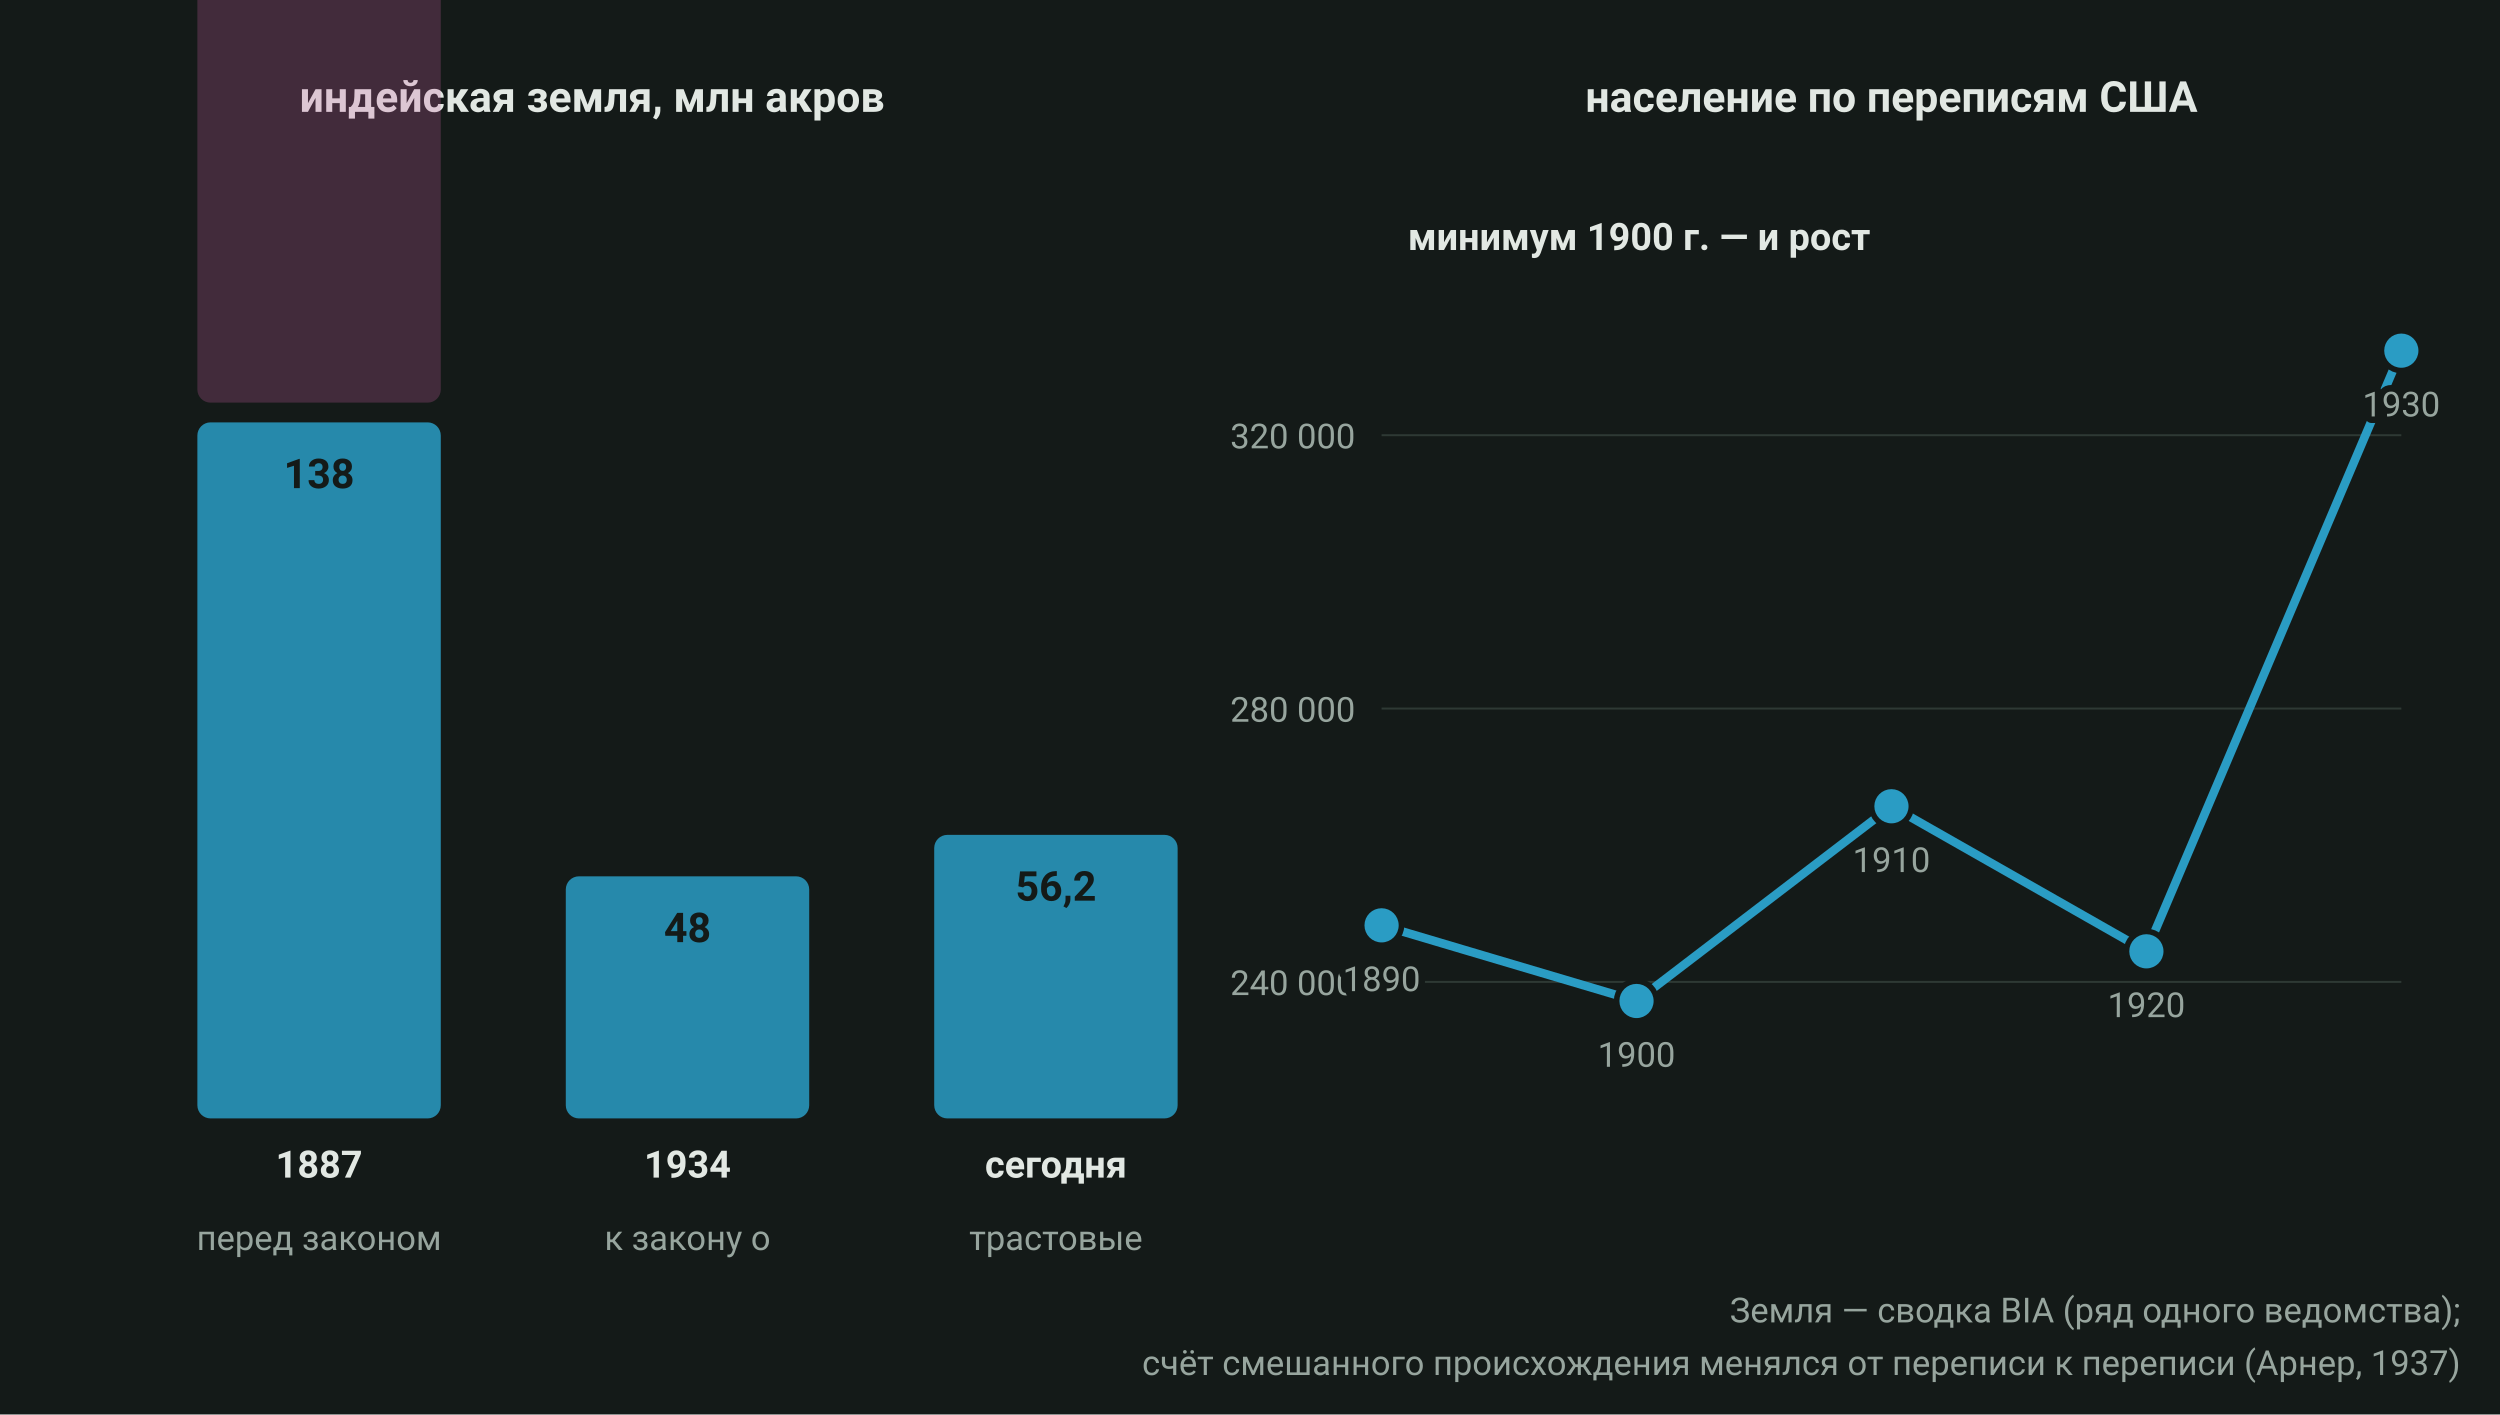
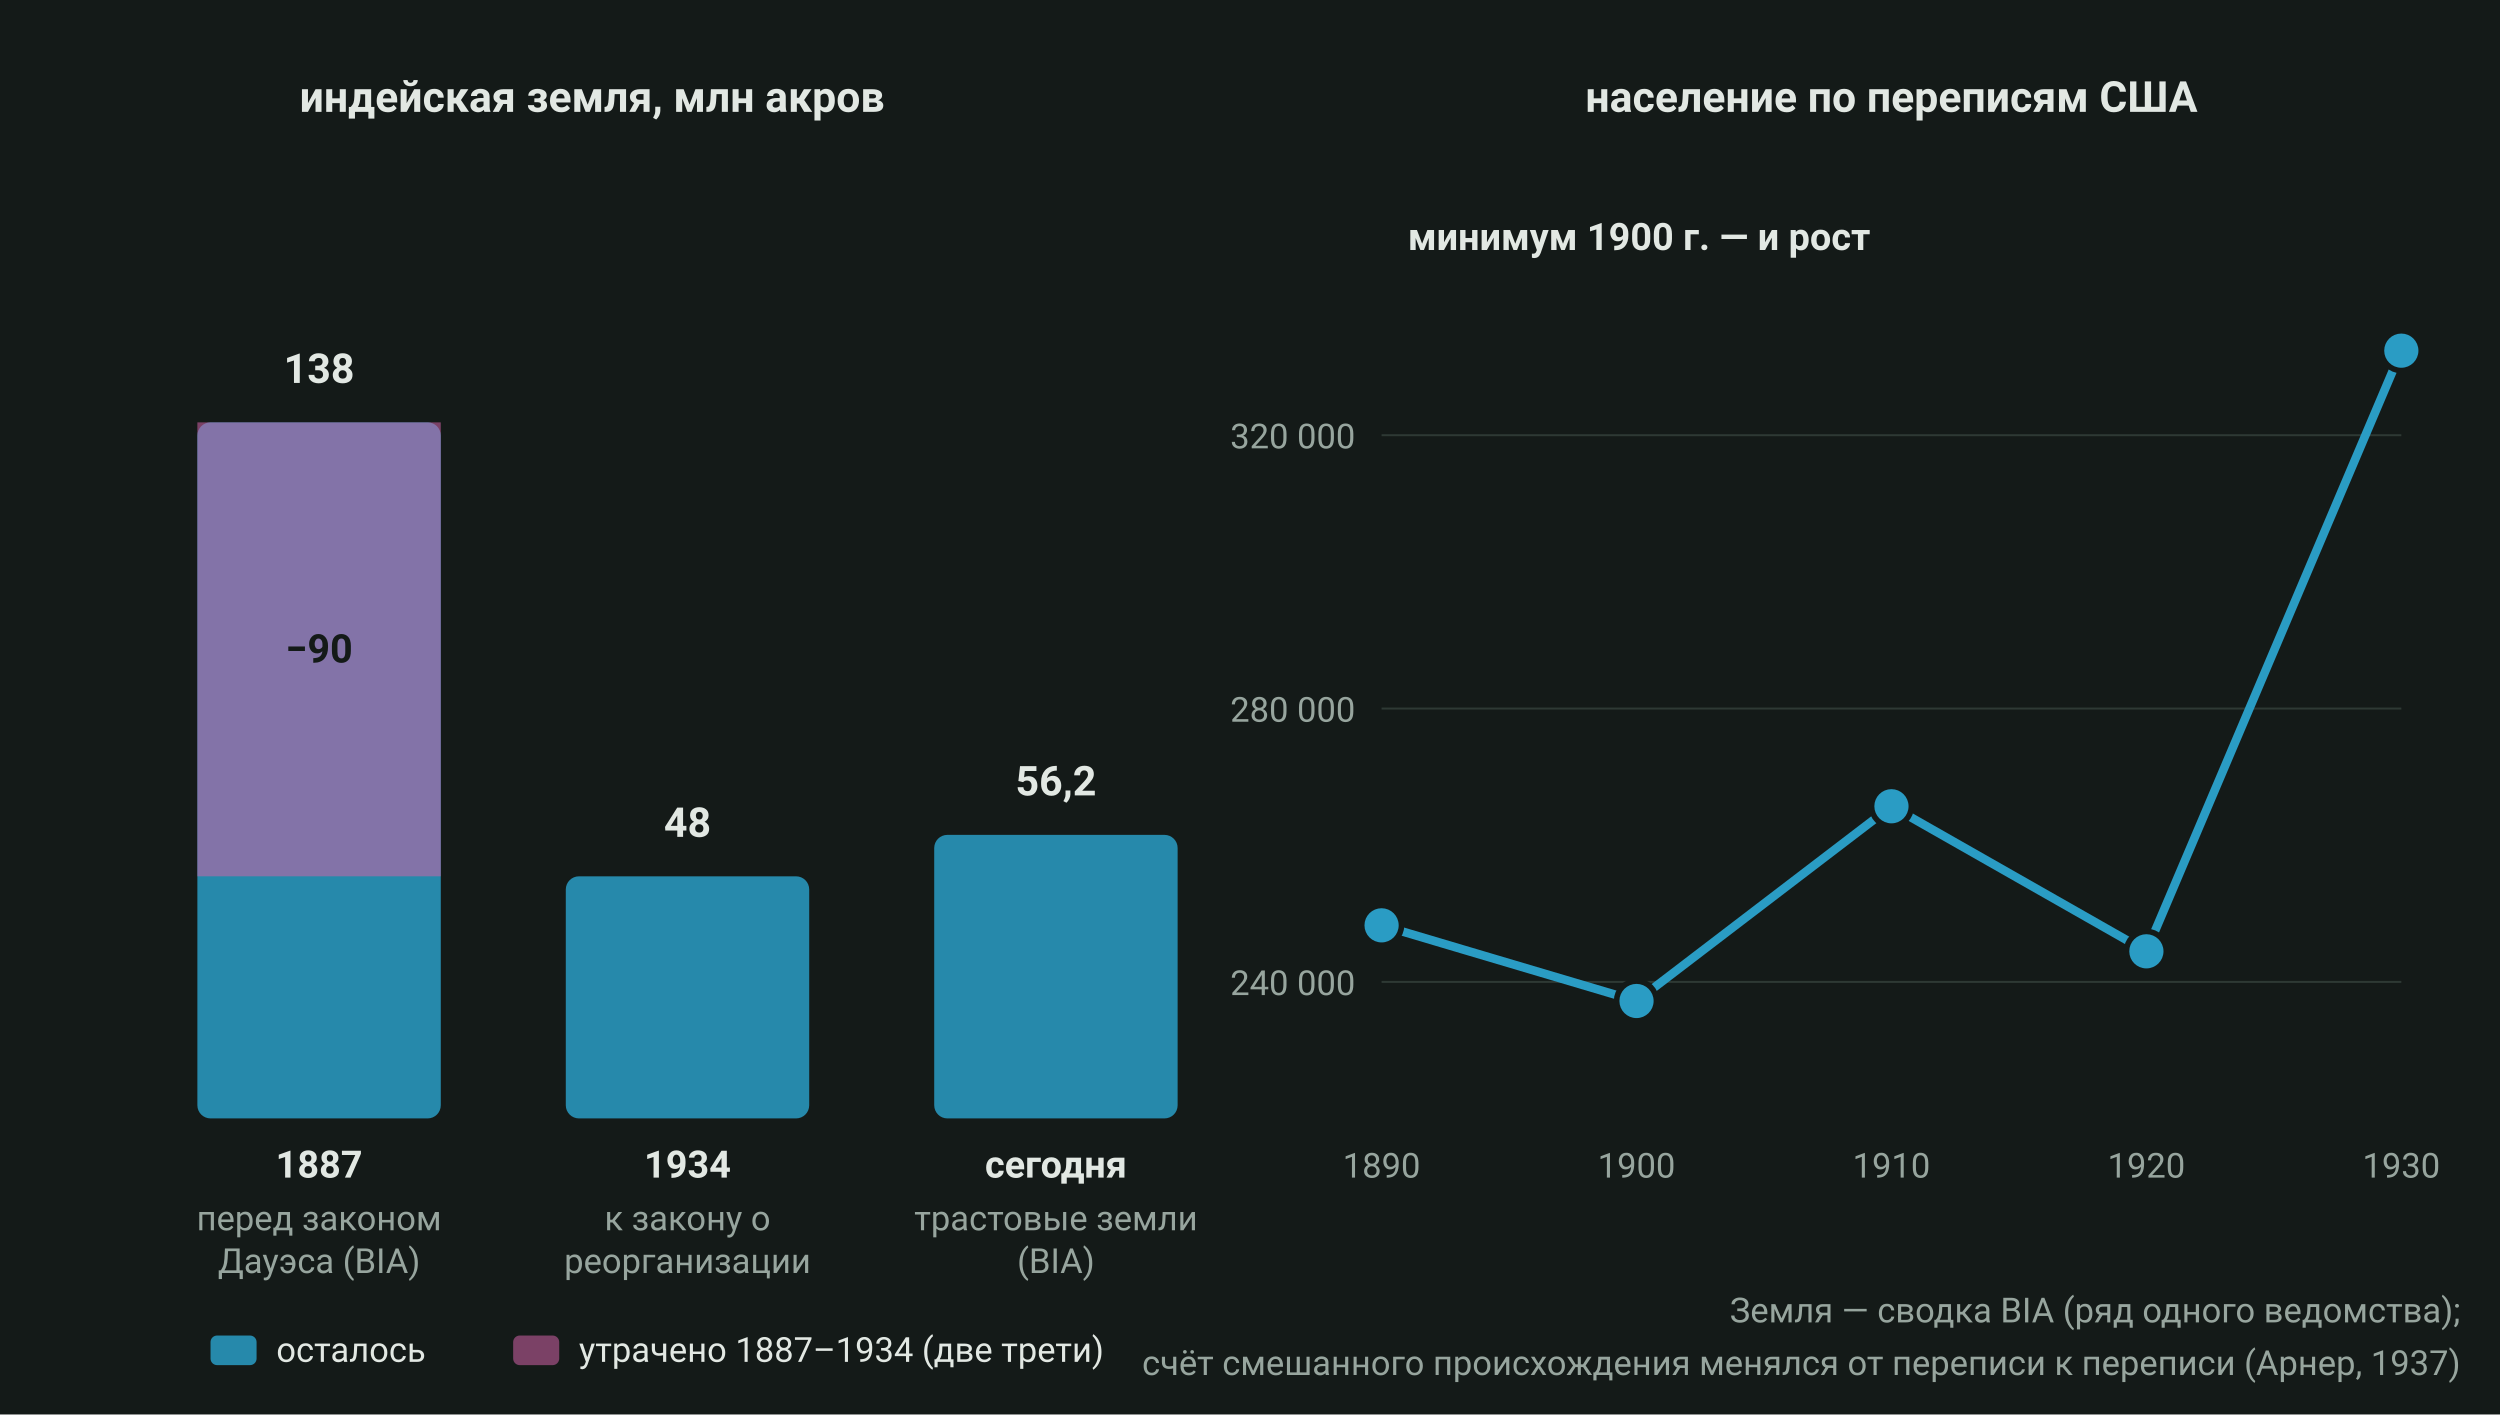
<svg xmlns="http://www.w3.org/2000/svg" viewBox="0 0 760 430" width="760" height="430" role="img" aria-labelledby="t d" font-family="'Alegreya Sans','Segoe UI',Roboto,'Helvetica Neue',Arial,sans-serif">
  <rect width="760" height="430" fill="#141A18" />
  <text x="180.0" y="34.0" fill="#E2E8E3" font-size="13" text-anchor="middle" font-weight="700" font-family="'Alegreya Sans','Segoe UI',Roboto,'Helvetica Neue',Arial,sans-serif">индейская земля, млн акров</text>
  <rect x="60.0" y="128.4" width="74.0" height="211.6" rx="4" fill="#2A9CC4" fill-opacity="0.85" />
-   <rect x="60.0" y="-15.6" width="74.0" height="138.0" rx="4" fill="#CF60A5" fill-opacity="0.25" />
-   <text x="97.0" y="-21.6" fill="#CF60A5" font-size="12" text-anchor="middle" font-weight="700" font-family="'Alegreya Sans','Segoe UI',Roboto,'Helvetica Neue',Arial,sans-serif" paint-order="stroke" stroke="#141A18" stroke-width="4" stroke-linejoin="round">−90</text>
-   <text x="97.0" y="-35.6" fill="#CF60A5" font-size="10.5" text-anchor="middle" font-weight="400" font-family="'Alegreya Sans','Segoe UI',Roboto,'Helvetica Neue',Arial,sans-serif" paint-order="stroke" stroke="#141A18" stroke-width="4" stroke-linejoin="round">две трети за 47 лет</text>
-   <text x="97.0" y="148.4" fill="#141A18" font-size="12.5" text-anchor="middle" font-weight="700" font-family="'Alegreya Sans','Segoe UI',Roboto,'Helvetica Neue',Arial,sans-serif">138</text>
+   <rect x="60.0" y="128.4" width="74.0" height="138.0" rx="0" fill="#CF60A5" fill-opacity="0.55" />
+   <text x="97.0" y="201.4" fill="#141A18" font-size="12" text-anchor="middle" font-weight="700" font-family="'Alegreya Sans','Segoe UI',Roboto,'Helvetica Neue',Arial,sans-serif">−90</text>
+   <text x="97.0" y="116.4" fill="#E2E8E3" font-size="12.5" text-anchor="middle" font-weight="700" font-family="'Alegreya Sans','Segoe UI',Roboto,'Helvetica Neue',Arial,sans-serif" paint-order="stroke" stroke="#141A18" stroke-width="4" stroke-linejoin="round">138</text>
  <text x="97.0" y="358.0" fill="#E2E8E3" font-size="11.5" text-anchor="middle" font-weight="600" font-family="'Alegreya Sans','Segoe UI',Roboto,'Helvetica Neue',Arial,sans-serif">1887</text>
-   <text x="97.0" y="380.0" fill="#97A59E" font-size="10.5" text-anchor="middle" font-weight="400" font-family="'Alegreya Sans','Segoe UI',Roboto,'Helvetica Neue',Arial,sans-serif">перед законом</text>
+   <text x="97.0" y="374.0" fill="#97A59E" font-size="10.5" text-anchor="middle" font-weight="400" font-family="'Alegreya Sans','Segoe UI',Roboto,'Helvetica Neue',Arial,sans-serif">перед законом</text>
+   <text x="97.0" y="387.0" fill="#97A59E" font-size="10.5" text-anchor="middle" font-weight="400" font-family="'Alegreya Sans','Segoe UI',Roboto,'Helvetica Neue',Arial,sans-serif">Дауэса (BIA)</text>
  <rect x="172.0" y="266.4" width="74.0" height="73.6" rx="4" fill="#2A9CC4" fill-opacity="0.85" />
-   <text x="209.0" y="286.4" fill="#141A18" font-size="12.5" text-anchor="middle" font-weight="700" font-family="'Alegreya Sans','Segoe UI',Roboto,'Helvetica Neue',Arial,sans-serif">48</text>
+   <text x="209.0" y="254.4" fill="#E2E8E3" font-size="12.5" text-anchor="middle" font-weight="700" font-family="'Alegreya Sans','Segoe UI',Roboto,'Helvetica Neue',Arial,sans-serif" paint-order="stroke" stroke="#141A18" stroke-width="4" stroke-linejoin="round">48</text>
  <text x="209.0" y="358.0" fill="#E2E8E3" font-size="11.5" text-anchor="middle" font-weight="600" font-family="'Alegreya Sans','Segoe UI',Roboto,'Helvetica Neue',Arial,sans-serif">1934</text>
-   <text x="209.0" y="380.0" fill="#97A59E" font-size="10.5" text-anchor="middle" font-weight="400" font-family="'Alegreya Sans','Segoe UI',Roboto,'Helvetica Neue',Arial,sans-serif">к закону о</text>
+   <text x="209.0" y="374.0" fill="#97A59E" font-size="10.5" text-anchor="middle" font-weight="400" font-family="'Alegreya Sans','Segoe UI',Roboto,'Helvetica Neue',Arial,sans-serif">к закону о</text>
+   <text x="209.0" y="387.0" fill="#97A59E" font-size="10.5" text-anchor="middle" font-weight="400" font-family="'Alegreya Sans','Segoe UI',Roboto,'Helvetica Neue',Arial,sans-serif">реорганизации</text>
  <rect x="284.0" y="253.8" width="74.0" height="86.2" rx="4" fill="#2A9CC4" fill-opacity="0.85" />
-   <text x="321.0" y="273.8" fill="#141A18" font-size="12.5" text-anchor="middle" font-weight="700" font-family="'Alegreya Sans','Segoe UI',Roboto,'Helvetica Neue',Arial,sans-serif">56,2</text>
+   <text x="321.0" y="241.8" fill="#E2E8E3" font-size="12.5" text-anchor="middle" font-weight="700" font-family="'Alegreya Sans','Segoe UI',Roboto,'Helvetica Neue',Arial,sans-serif" paint-order="stroke" stroke="#141A18" stroke-width="4" stroke-linejoin="round">56,2</text>
  <text x="321.0" y="358.0" fill="#E2E8E3" font-size="11.5" text-anchor="middle" font-weight="600" font-family="'Alegreya Sans','Segoe UI',Roboto,'Helvetica Neue',Arial,sans-serif">сегодня</text>
-   <text x="321.0" y="380.0" fill="#97A59E" font-size="10.5" text-anchor="middle" font-weight="400" font-family="'Alegreya Sans','Segoe UI',Roboto,'Helvetica Neue',Arial,sans-serif">трастовые</text>
+   <text x="321.0" y="374.0" fill="#97A59E" font-size="10.5" text-anchor="middle" font-weight="400" font-family="'Alegreya Sans','Segoe UI',Roboto,'Helvetica Neue',Arial,sans-serif">трастовые земли</text>
+   <text x="321.0" y="387.0" fill="#97A59E" font-size="10.5" text-anchor="middle" font-weight="400" font-family="'Alegreya Sans','Segoe UI',Roboto,'Helvetica Neue',Arial,sans-serif">(BIA)</text>
+   <rect x="64.0" y="406.0" width="14.0" height="9.0" rx="2" fill="#2A9CC4" fill-opacity="0.85" />
+   <text x="84.0" y="414.0" fill="#E2E8E3" font-size="10.5" text-anchor="start" font-weight="400" font-family="'Alegreya Sans','Segoe UI',Roboto,'Helvetica Neue',Arial,sans-serif">осталось</text>
+   <rect x="156.0" y="406.0" width="14.0" height="9.0" rx="2" fill="#CF60A5" fill-opacity="0.55" />
+   <text x="176.0" y="414.0" fill="#E2E8E3" font-size="10.5" text-anchor="start" font-weight="400" font-family="'Alegreya Sans','Segoe UI',Roboto,'Helvetica Neue',Arial,sans-serif">утрачено 1887–1934 (две трети)</text>
  <text x="575.0" y="34.0" fill="#E2E8E3" font-size="13" text-anchor="middle" font-weight="700" font-family="'Alegreya Sans','Segoe UI',Roboto,'Helvetica Neue',Arial,sans-serif">население по переписям США</text>
  <line x1="420.0" y1="298.5" x2="730.0" y2="298.5" stroke="#2E3934" stroke-width="0.6" stroke-opacity="1.0" />
  <text x="412.0" y="302.5" fill="#97A59E" font-size="10.5" text-anchor="end" font-weight="400" font-family="'Alegreya Sans','Segoe UI',Roboto,'Helvetica Neue',Arial,sans-serif">240 000</text>
  <line x1="420.0" y1="215.4" x2="730.0" y2="215.4" stroke="#2E3934" stroke-width="0.6" stroke-opacity="1.0" />
  <text x="412.0" y="219.4" fill="#97A59E" font-size="10.5" text-anchor="end" font-weight="400" font-family="'Alegreya Sans','Segoe UI',Roboto,'Helvetica Neue',Arial,sans-serif">280 000</text>
  <line x1="420.0" y1="132.3" x2="730.0" y2="132.3" stroke="#2E3934" stroke-width="0.6" stroke-opacity="1.0" />
  <text x="412.0" y="136.3" fill="#97A59E" font-size="10.5" text-anchor="end" font-weight="400" font-family="'Alegreya Sans','Segoe UI',Roboto,'Helvetica Neue',Arial,sans-serif">320 000</text>
  <polyline points="420.0,281.3 497.5,304.3 575.0,245.1 652.5,289.2 730.0,106.6" fill="none" stroke="#2A9CC4" stroke-width="2.6" stroke-linejoin="round" />
  <circle cx="420.0" cy="281.3" r="4.4" stroke="#141A18" stroke-width="5" fill="#141A18" />
  <circle cx="420.0" cy="281.3" r="4.4" fill="#2A9CC4" stroke="#2A9CC4" stroke-width="1.6" />
-   <text x="420.0" y="301.3" fill="#97A59E" font-size="10.5" text-anchor="middle" font-weight="400" font-family="'Alegreya Sans','Segoe UI',Roboto,'Helvetica Neue',Arial,sans-serif" paint-order="stroke" stroke="#141A18" stroke-width="4" stroke-linejoin="round">1890</text>
+   <text x="420.0" y="358.0" fill="#97A59E" font-size="10.5" text-anchor="middle" font-weight="400" font-family="'Alegreya Sans','Segoe UI',Roboto,'Helvetica Neue',Arial,sans-serif">1890</text>
  <circle cx="497.5" cy="304.3" r="4.4" stroke="#141A18" stroke-width="5" fill="#141A18" />
  <circle cx="497.5" cy="304.3" r="4.4" fill="#2A9CC4" stroke="#2A9CC4" stroke-width="1.6" />
-   <text x="497.5" y="324.3" fill="#97A59E" font-size="10.5" text-anchor="middle" font-weight="400" font-family="'Alegreya Sans','Segoe UI',Roboto,'Helvetica Neue',Arial,sans-serif" paint-order="stroke" stroke="#141A18" stroke-width="4" stroke-linejoin="round">1900</text>
+   <text x="497.5" y="358.0" fill="#97A59E" font-size="10.5" text-anchor="middle" font-weight="400" font-family="'Alegreya Sans','Segoe UI',Roboto,'Helvetica Neue',Arial,sans-serif">1900</text>
  <circle cx="575.0" cy="245.1" r="4.4" stroke="#141A18" stroke-width="5" fill="#141A18" />
  <circle cx="575.0" cy="245.1" r="4.4" fill="#2A9CC4" stroke="#2A9CC4" stroke-width="1.6" />
-   <text x="575.0" y="265.1" fill="#97A59E" font-size="10.5" text-anchor="middle" font-weight="400" font-family="'Alegreya Sans','Segoe UI',Roboto,'Helvetica Neue',Arial,sans-serif" paint-order="stroke" stroke="#141A18" stroke-width="4" stroke-linejoin="round">1910</text>
+   <text x="575.0" y="358.0" fill="#97A59E" font-size="10.5" text-anchor="middle" font-weight="400" font-family="'Alegreya Sans','Segoe UI',Roboto,'Helvetica Neue',Arial,sans-serif">1910</text>
  <circle cx="652.5" cy="289.2" r="4.4" stroke="#141A18" stroke-width="5" fill="#141A18" />
  <circle cx="652.5" cy="289.2" r="4.4" fill="#2A9CC4" stroke="#2A9CC4" stroke-width="1.6" />
-   <text x="652.5" y="309.2" fill="#97A59E" font-size="10.5" text-anchor="middle" font-weight="400" font-family="'Alegreya Sans','Segoe UI',Roboto,'Helvetica Neue',Arial,sans-serif" paint-order="stroke" stroke="#141A18" stroke-width="4" stroke-linejoin="round">1920</text>
+   <text x="652.5" y="358.0" fill="#97A59E" font-size="10.5" text-anchor="middle" font-weight="400" font-family="'Alegreya Sans','Segoe UI',Roboto,'Helvetica Neue',Arial,sans-serif">1920</text>
  <circle cx="730.0" cy="106.6" r="4.4" stroke="#141A18" stroke-width="5" fill="#141A18" />
  <circle cx="730.0" cy="106.6" r="4.4" fill="#2A9CC4" stroke="#2A9CC4" stroke-width="1.6" />
-   <text x="730.0" y="126.6" fill="#97A59E" font-size="10.5" text-anchor="middle" font-weight="400" font-family="'Alegreya Sans','Segoe UI',Roboto,'Helvetica Neue',Arial,sans-serif" paint-order="stroke" stroke="#141A18" stroke-width="4" stroke-linejoin="round">1930</text>
+   <text x="730.0" y="358.0" fill="#97A59E" font-size="10.5" text-anchor="middle" font-weight="400" font-family="'Alegreya Sans','Segoe UI',Roboto,'Helvetica Neue',Arial,sans-serif">1930</text>
  <text x="428.0" y="76.0" fill="#E2E8E3" font-size="11.5" text-anchor="start" font-weight="600" font-family="'Alegreya Sans','Segoe UI',Roboto,'Helvetica Neue',Arial,sans-serif" paint-order="stroke" stroke="#141A18" stroke-width="4" stroke-linejoin="round">минимум 1900 г. — и рост</text>
  <text x="748.0" y="402.0" fill="#97A59E" font-size="10.5" text-anchor="end" font-weight="400" font-family="'Alegreya Sans','Segoe UI',Roboto,'Helvetica Neue',Arial,sans-serif">Земля — сводка BIA (ряд одного ведомства);</text>
  <text x="748.0" y="418.0" fill="#97A59E" font-size="10.5" text-anchor="end" font-weight="400" font-family="'Alegreya Sans','Segoe UI',Roboto,'Helvetica Neue',Arial,sans-serif">счёт смешанного происхождения менялся от переписи к переписи (Арнер, 1937)</text>
</svg>
